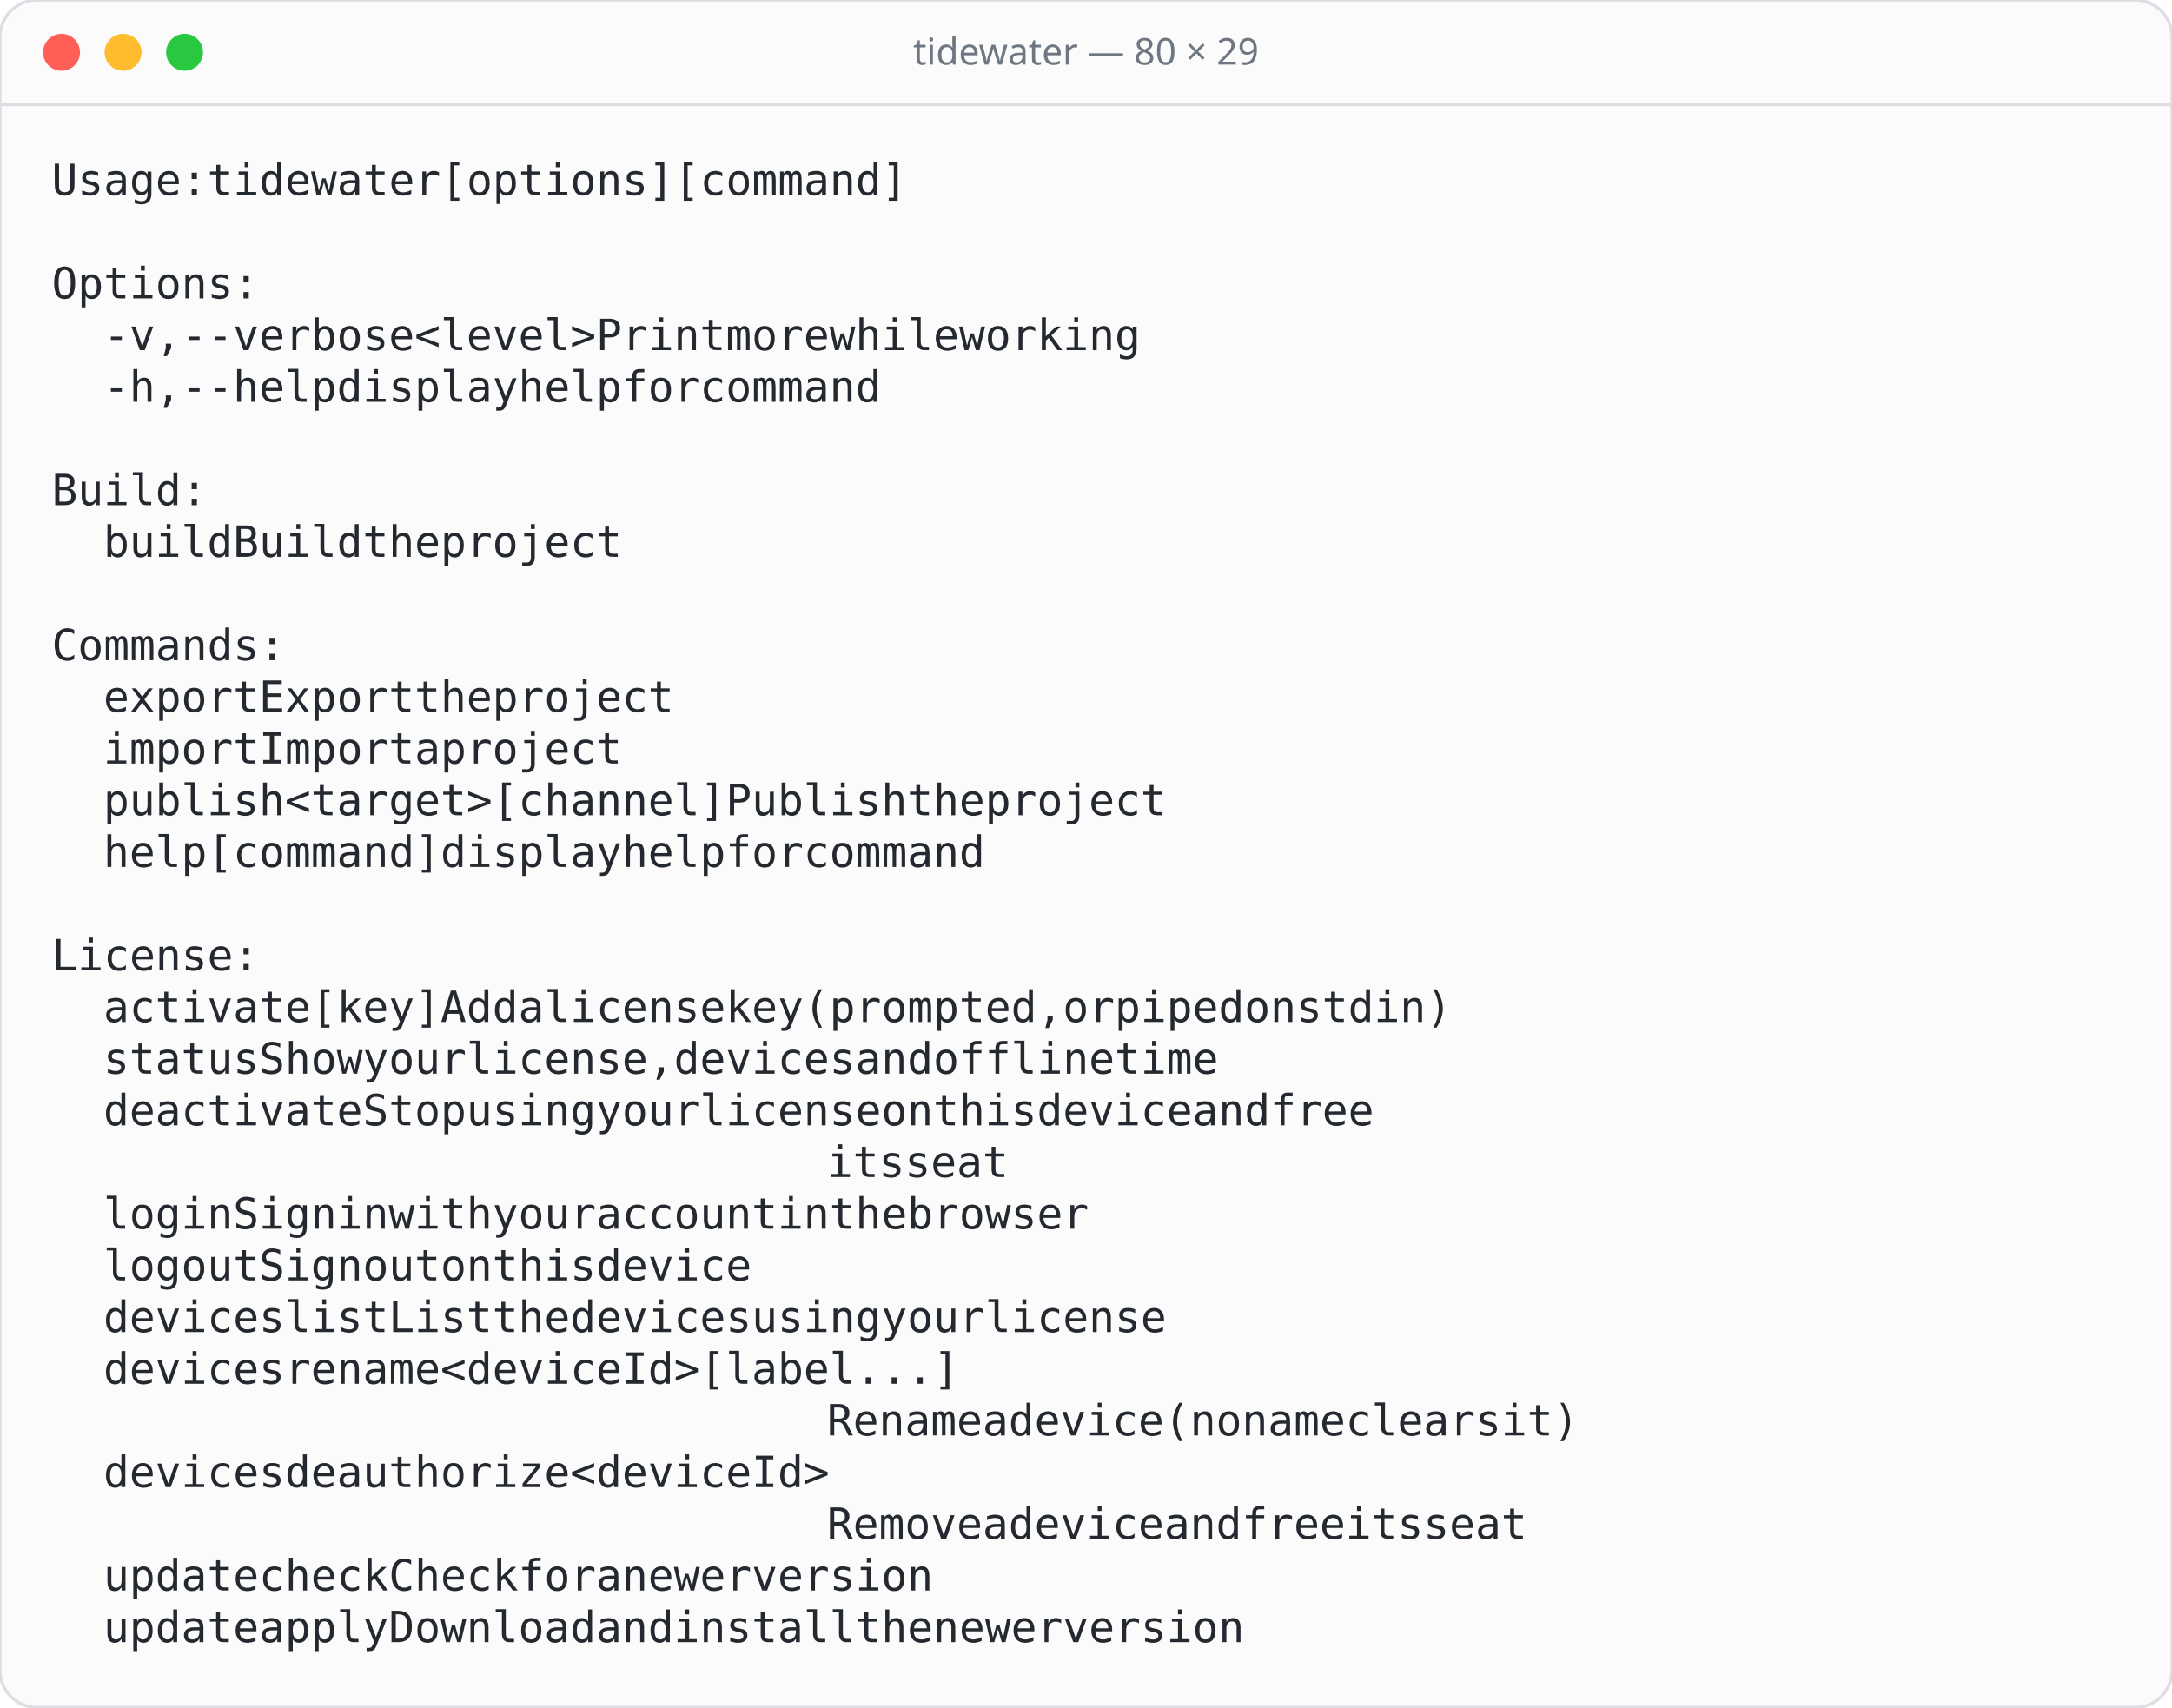
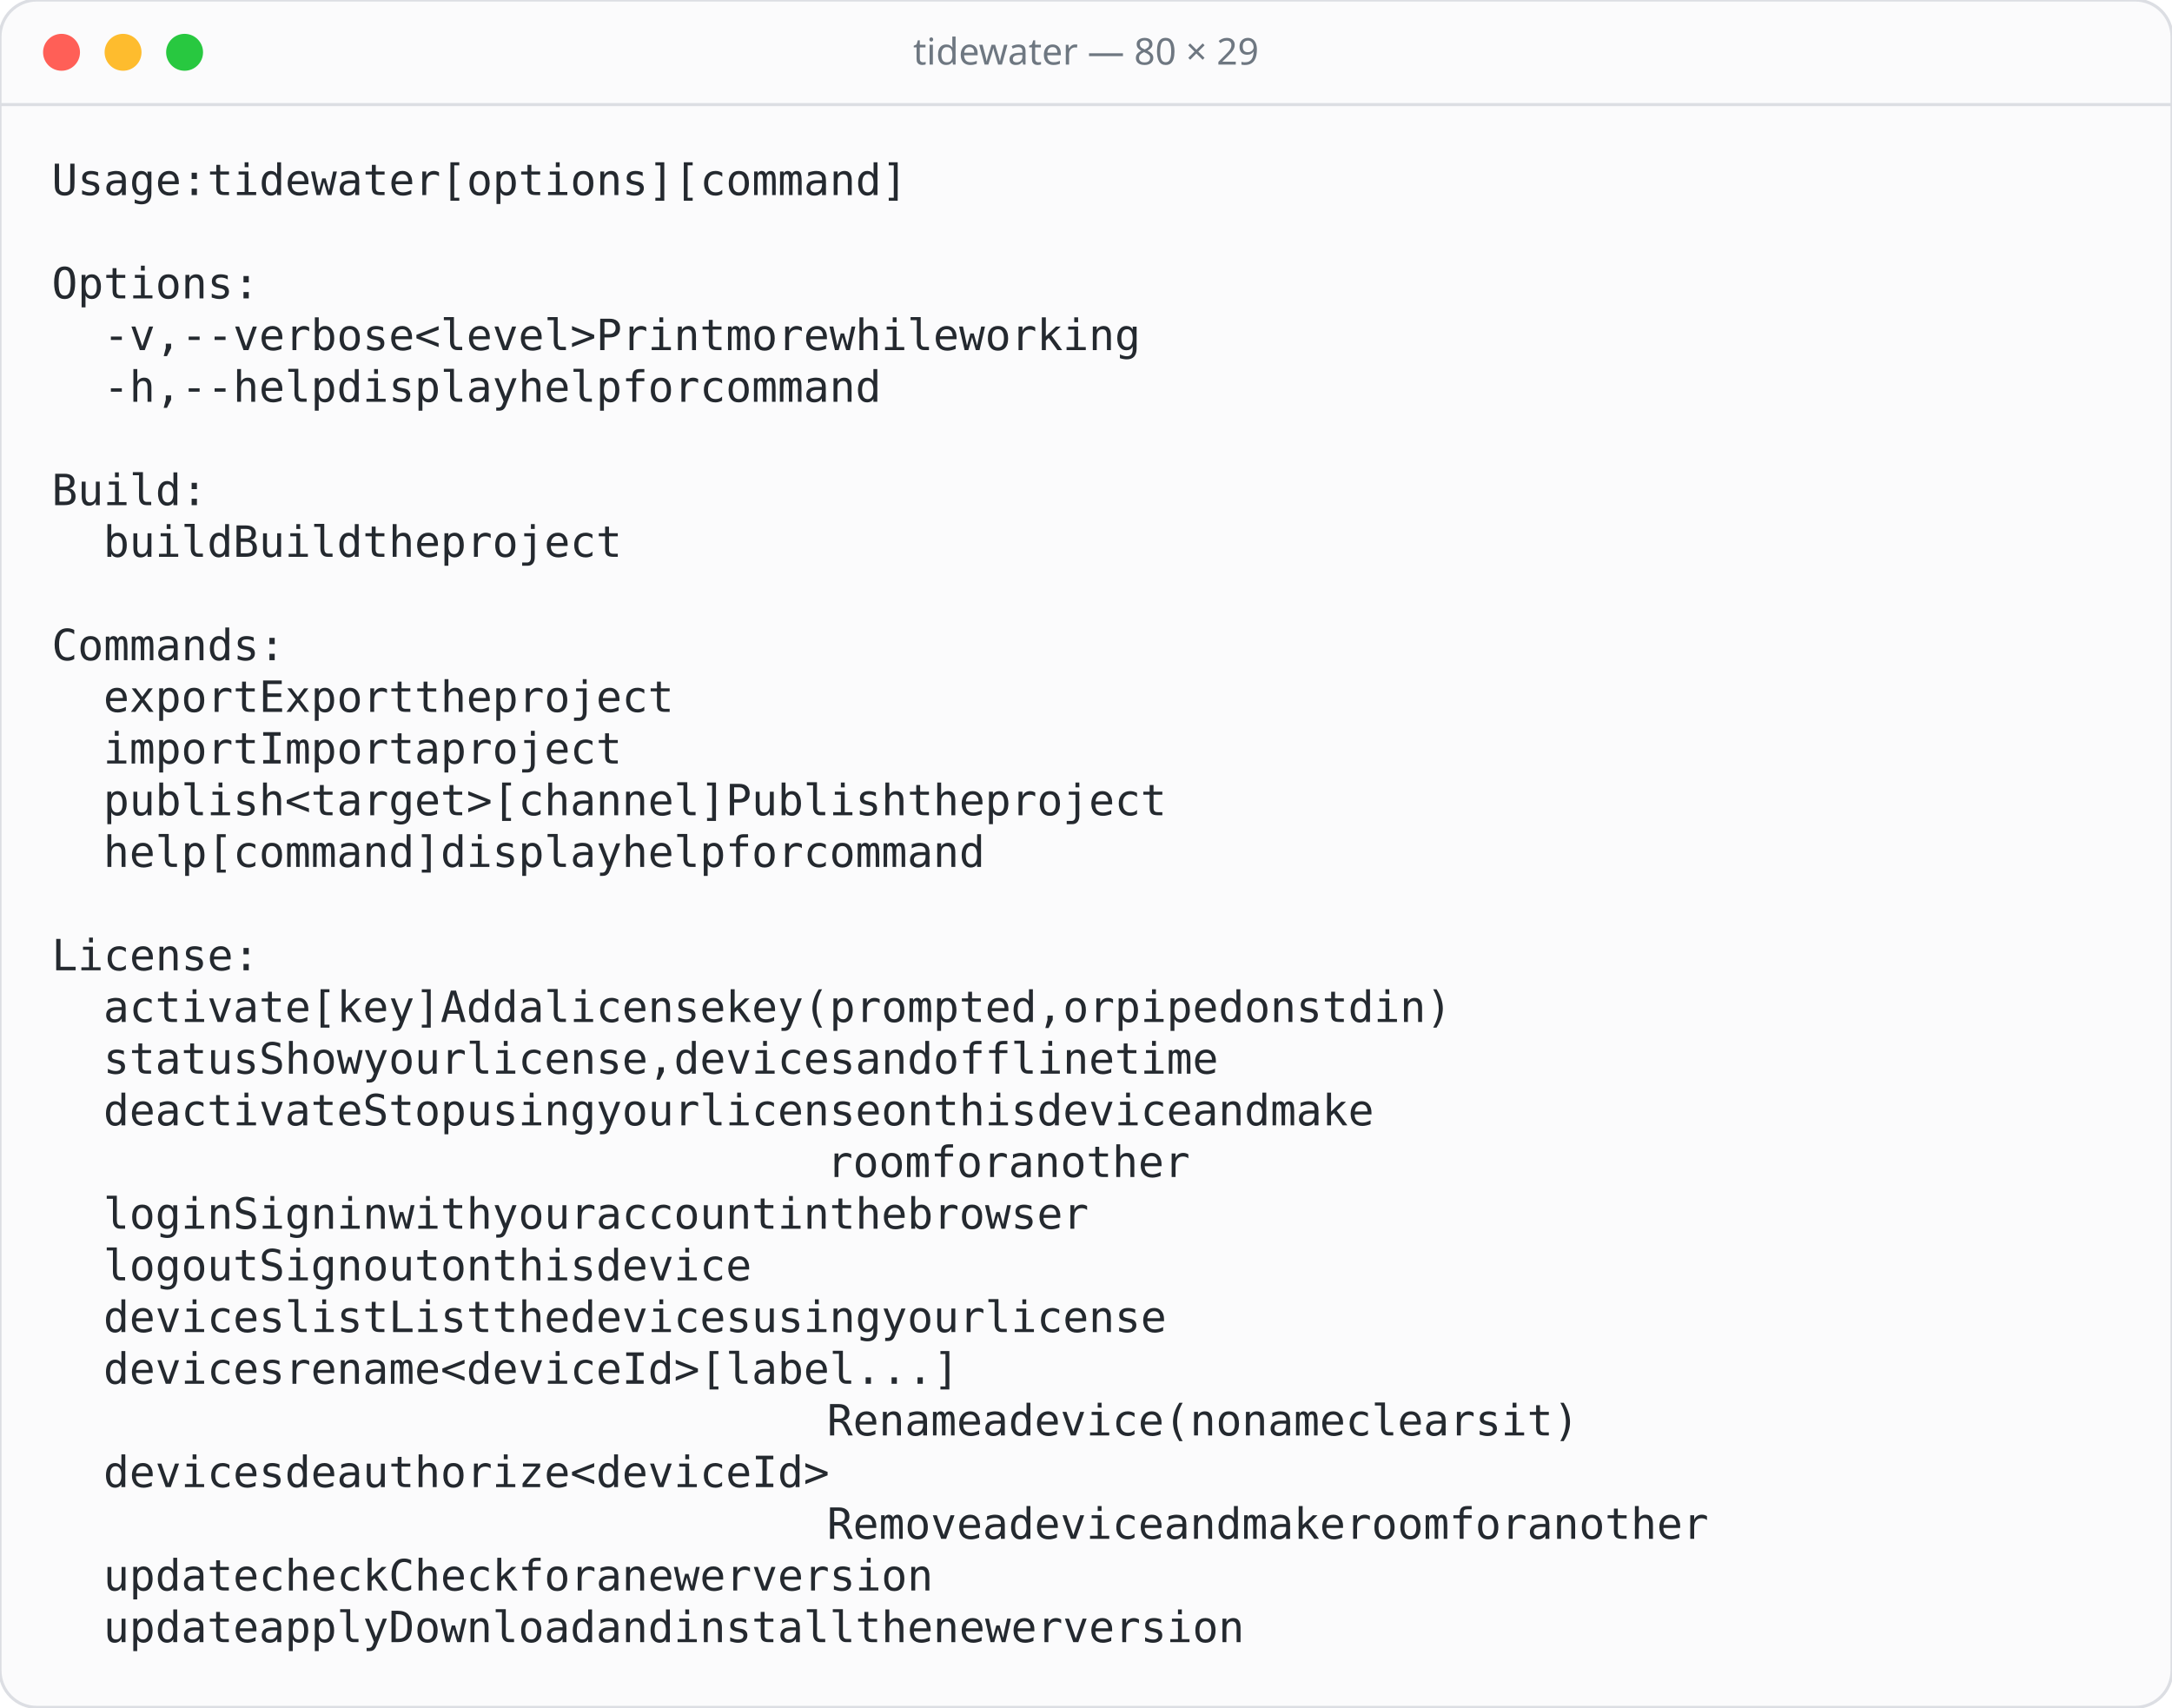
<svg xmlns="http://www.w3.org/2000/svg" width="706" height="555" viewBox="0 0 706 555">
  <rect width="706" height="555" rx="12" fill="#fbfbfc" stroke="#dcdee3" />
  <line x1="0" y1="34" x2="706" y2="34" stroke="#dcdee3" />
  <circle cx="20" cy="17" r="6" fill="#ff5f57" />
  <circle cx="40" cy="17" r="6" fill="#febc2e" />
  <circle cx="60" cy="17" r="6" fill="#28c840" />
  <text x="353" y="21" text-anchor="middle" font-family="Rubik, system-ui, sans-serif" font-size="12" font-weight="500" fill="#6e7781">tidewater — 80 × 29</text>
  <g font-family="'JetBrains Mono', ui-monospace, monospace" font-size="14">
    <text x="16.8 25.2 33.6 42.0 50.4 58.8 75.6 84.0 92.4 100.8 109.2 117.6 126.0 134.4 142.8 159.6 168.0 176.4 184.8 193.2 201.6 210.0 218.4 226.8 243.6 252.0 260.4 268.8 277.2 285.6 294.0 302.4 310.8" y="63.4" fill="#24292f">Usage:tidewater[options][command]</text>
    <text x="16.8 25.2 33.6 42.0 50.4 58.8 67.2 75.6" y="97.0" fill="#24292f">Options:</text>
    <text x="33.6 42.0 50.4 67.2 75.6 84.0 92.4 100.8 109.2 117.6 126.0 134.4 151.2 159.6 168.0 176.4 184.8 193.2 201.6 268.8 277.2 285.6 294.0 302.4 319.2 327.6 336.0 344.4 361.2 369.6 378.0 386.4 394.8 411.6 420.0 428.4 436.8 445.2 453.6 462.0" y="113.8" fill="#24292f">-v,--verbose&lt;level&gt;Printmorewhileworking</text>
    <text x="33.6 42.0 50.4 67.2 75.6 84.0 92.4 100.8 109.2 268.8 277.2 285.6 294.0 302.4 310.8 319.2 336.0 344.4 352.8 361.2 378.0 386.4 394.8 411.6 420.0 428.4 436.8 445.2 453.6 462.0" y="130.6" fill="#24292f">-h,--helpdisplayhelpforcommand</text>
    <text x="16.8 25.2 33.6 42.0 50.4 58.8" y="164.2" fill="#24292f">Build:</text>
    <text x="33.6 42.0 50.4 58.8 67.2 268.8 277.2 285.6 294.0 302.4 319.2 327.6 336.0 352.8 361.2 369.6 378.0 386.4 394.8 403.2" y="181.0" fill="#24292f">buildBuildtheproject</text>
    <text x="16.8 25.2 33.6 42.0 50.4 58.8 67.2 75.6 84.0" y="214.6" fill="#24292f">Commands:</text>
    <text x="33.6 42.0 50.4 58.8 67.2 75.6 268.8 277.2 285.6 294.0 302.4 310.8 327.6 336.0 344.4 361.2 369.6 378.0 386.4 394.8 403.2 411.6" y="231.4" fill="#24292f">exportExporttheproject</text>
    <text x="33.6 42.0 50.4 58.8 67.2 75.6 268.8 277.2 285.6 294.0 302.4 310.8 327.6 344.4 352.8 361.2 369.6 378.0 386.4 394.8" y="248.2" fill="#24292f">importImportaproject</text>
    <text x="33.6 42.0 50.4 58.8 67.2 75.6 84.0 100.8 109.2 117.6 126.0 134.4 142.8 151.2 159.6 176.4 184.8 193.2 201.6 210.0 218.4 226.8 235.2 243.6 268.8 277.2 285.6 294.0 302.4 310.8 319.2 336.0 344.4 352.8 369.6 378.0 386.4 394.8 403.2 411.6 420.0" y="265.0" fill="#24292f">publish&lt;target&gt;[channel]Publishtheproject</text>
    <text x="33.6 42.0 50.4 58.8 75.6 84.0 92.4 100.8 109.2 117.6 126.0 134.4 142.8 268.8 277.2 285.6 294.0 302.4 310.8 319.2 336.0 344.4 352.8 361.2 378.0 386.4 394.8 411.6 420.0 428.4 436.8 445.2 453.6 462.0" y="281.8" fill="#24292f">help[command]displayhelpforcommand</text>
    <text x="16.8 25.2 33.6 42.0 50.4 58.8 67.2 75.6" y="315.4" fill="#24292f">License:</text>
    <text x="33.6 42.0 50.4 58.8 67.2 75.6 84.0 92.4 109.2 117.6 126.0 134.4 142.8 268.8 277.2 285.6 302.4 319.2 327.6 336.0 344.4 352.8 361.2 369.6 386.4 394.8 403.2 420.0 428.4 436.8 445.2 453.6 462.0 470.4 478.8 487.2 495.6 512.4 520.8 537.6 546.0 554.4 562.8 571.2 588.0 596.4 613.2 621.6 630.0 638.4 646.8 655.2" y="332.2" fill="#24292f">activate[key]Addalicensekey(prompted,orpipedonstdin)</text>
    <text x="33.6 42.0 50.4 58.8 67.2 75.6 268.8 277.2 285.6 294.0 310.8 319.2 327.6 336.0 352.8 361.2 369.6 378.0 386.4 394.8 403.2 411.6 428.4 436.8 445.2 453.6 462.0 470.4 478.8 495.6 504.0 512.4 529.2 537.6 546.0 554.4 562.8 571.2 579.6 596.4 604.8 613.2 621.6" y="349.0" fill="#24292f">statusShowyourlicense,devicesandofflinetime</text>
-     <text x="33.6 42.0 50.4 58.8 67.2 75.6 84.0 92.4 100.8 109.2 268.8 277.2 285.6 294.0 310.8 319.2 327.6 336.0 344.4 361.2 369.6 378.0 386.4 403.2 411.6 420.0 428.4 436.8 445.2 453.6 470.4 478.8 495.6 504.0 512.4 520.8 537.6 546.0 554.4 562.8 571.2 579.6 596.4 604.8 613.2 630.0 638.4 646.8 655.2" y="365.8" fill="#24292f">deactivateStopusingyourlicenseonthisdeviceandfree</text>
-     <text x="268.8 277.2 285.6 302.4 310.8 319.2 327.6" y="382.6" fill="#24292f">itsseat</text>
+     <text x="33.6 42.0 50.4 58.8 67.2 75.6 84.0 92.4 100.8 109.2 268.8 277.2 285.6 294.0 310.8 319.2 327.6 336.0 344.4 361.2 369.6 378.0 386.4 403.2 411.6 420.0 428.4 436.8 445.2 453.6 470.4 478.8 495.6 504.0 512.4 520.8 537.6 546.0 554.4 562.8 571.2 579.6 596.4 604.8 613.2 630.0 638.4 646.8 655.2" y="365.8" fill="#24292f">deactivateStopusingyourlicenseonthisdeviceandmake</text>
+     <text x="268.8 277.2 285.6 294.0 310.8 319.2 327.6 344.4 352.8 361.2 369.6 378.0 386.4 394.8" y="382.6" fill="#24292f">roomforanother</text>
    <text x="33.6 42.0 50.4 58.8 67.2 268.8 277.2 285.6 294.0 310.8 319.2 336.0 344.4 352.8 361.2 378.0 386.4 394.8 403.2 420.0 428.4 436.8 445.2 453.6 462.0 470.4 487.2 495.6 512.4 520.8 529.2 546.0 554.4 562.8 571.2 579.6 588.0 596.4" y="399.4" fill="#24292f">loginSigninwithyouraccountinthebrowser</text>
    <text x="33.6 42.0 50.4 58.8 67.2 75.6 268.8 277.2 285.6 294.0 310.8 319.2 327.6 344.4 352.8 369.6 378.0 386.4 394.8 411.6 420.0 428.4 436.8 445.2 453.6" y="416.2" fill="#24292f">logoutSignoutonthisdevice</text>
    <text x="33.6 42.0 50.4 58.8 67.2 75.6 84.0 100.8 109.2 117.6 126.0 268.8 277.2 285.6 294.0 310.8 319.2 327.6 344.4 352.8 361.2 369.6 378.0 386.4 394.8 411.6 420.0 428.4 436.8 445.2 462.0 470.4 478.8 487.2 504.0 512.4 520.8 529.2 537.6 546.0 554.4" y="433.0" fill="#24292f">deviceslistListthedevicesusingyourlicense</text>
    <text x="33.6 42.0 50.4 58.8 67.2 75.6 84.0 100.8 109.2 117.6 126.0 134.4 142.8 159.6 168.0 176.4 184.8 193.2 201.6 210.0 218.4 226.8 235.2 252.0 260.4 268.8 277.2 285.6 294.0 302.4 310.8 319.2 327.6" y="449.8" fill="#24292f">devicesrename&lt;deviceId&gt;[label...]</text>
    <text x="268.8 277.2 285.6 294.0 302.4 310.8 327.6 344.4 352.8 361.2 369.6 378.0 386.4 403.2 411.6 420.0 436.8 445.2 453.6 462.0 478.8 487.2 495.6 504.0 512.4 520.8 537.6 546.0 554.4" y="466.6" fill="#24292f">Renameadevice(nonameclearsit)</text>
    <text x="33.6 42.0 50.4 58.8 67.2 75.6 84.0 100.8 109.2 117.6 126.0 134.4 142.8 151.2 159.6 168.0 176.4 184.8 201.6 210.0 218.4 226.8 235.2 243.6 252.0 260.4 268.8 277.2" y="483.4" fill="#24292f">devicesdeauthorize&lt;deviceId&gt;</text>
-     <text x="268.8 277.2 285.6 294.0 302.4 310.8 327.6 344.4 352.8 361.2 369.6 378.0 386.4 403.2 411.6 420.0 436.8 445.2 453.6 462.0 478.8 487.2 495.6 512.4 520.8 529.2 537.6" y="500.2" fill="#24292f">Removeadeviceandfreeitsseat</text>
+     <text x="268.8 277.2 285.6 294.0 302.4 310.8 327.6 344.4 352.8 361.2 369.6 378.0 386.4 403.2 411.6 420.0 436.8 445.2 453.6 462.0 478.8 487.2 495.6 504.0 520.8 529.2 537.6 554.4 562.8 571.2 579.6 588.0 596.4 604.8" y="500.2" fill="#24292f">Removeadeviceandmakeroomforanother</text>
    <text x="33.6 42.0 50.4 58.8 67.2 75.6 92.4 100.8 109.2 117.6 126.0 268.8 277.2 285.6 294.0 302.4 319.2 327.6 336.0 352.8 369.6 378.0 386.4 394.8 403.2 420.0 428.4 436.8 445.2 453.6 462.0 470.4" y="517.0" fill="#24292f">updatecheckCheckforanewerversion</text>
    <text x="33.6 42.0 50.4 58.8 67.2 75.6 92.4 100.8 109.2 117.6 126.0 268.8 277.2 285.6 294.0 302.4 310.8 319.2 327.6 344.4 352.8 361.2 378.0 386.4 394.8 403.2 411.6 420.0 428.4 445.2 453.6 462.0 478.8 487.2 495.6 504.0 512.4 529.2 537.6 546.0 554.4 562.8 571.2 579.6" y="533.8" fill="#24292f">updateapplyDownloadandinstallthenewerversion</text>
  </g>
</svg>
